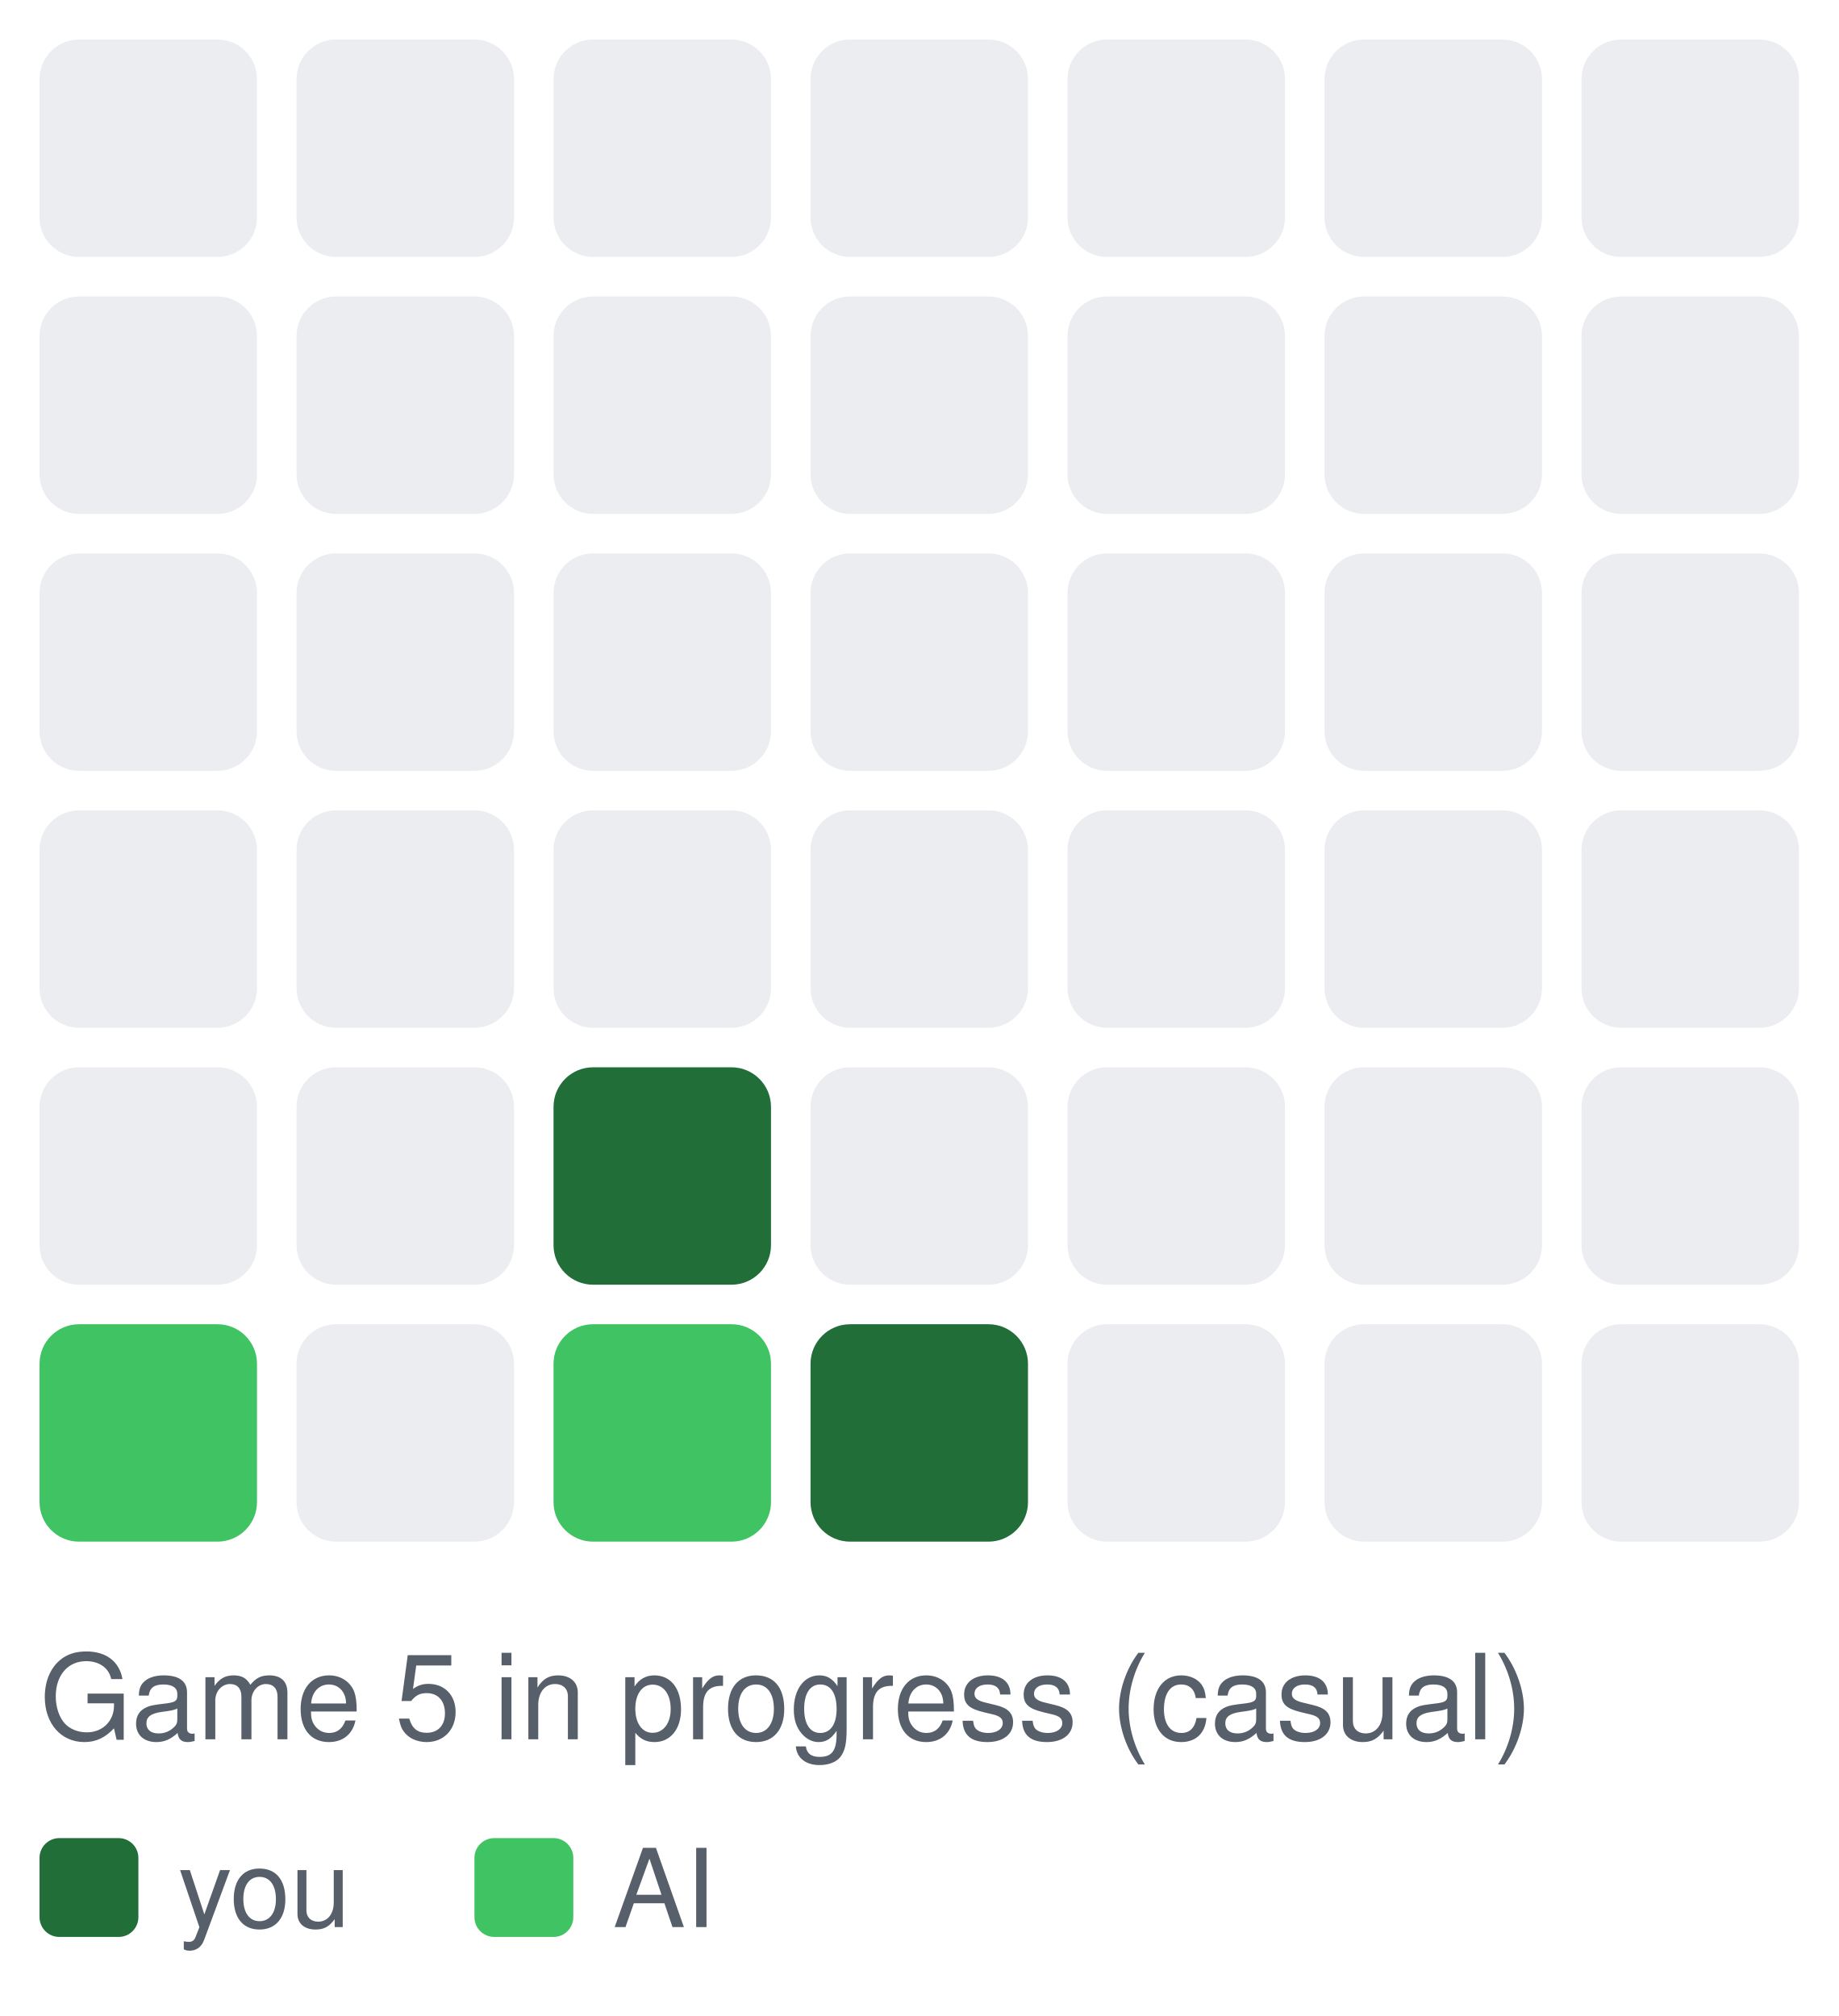
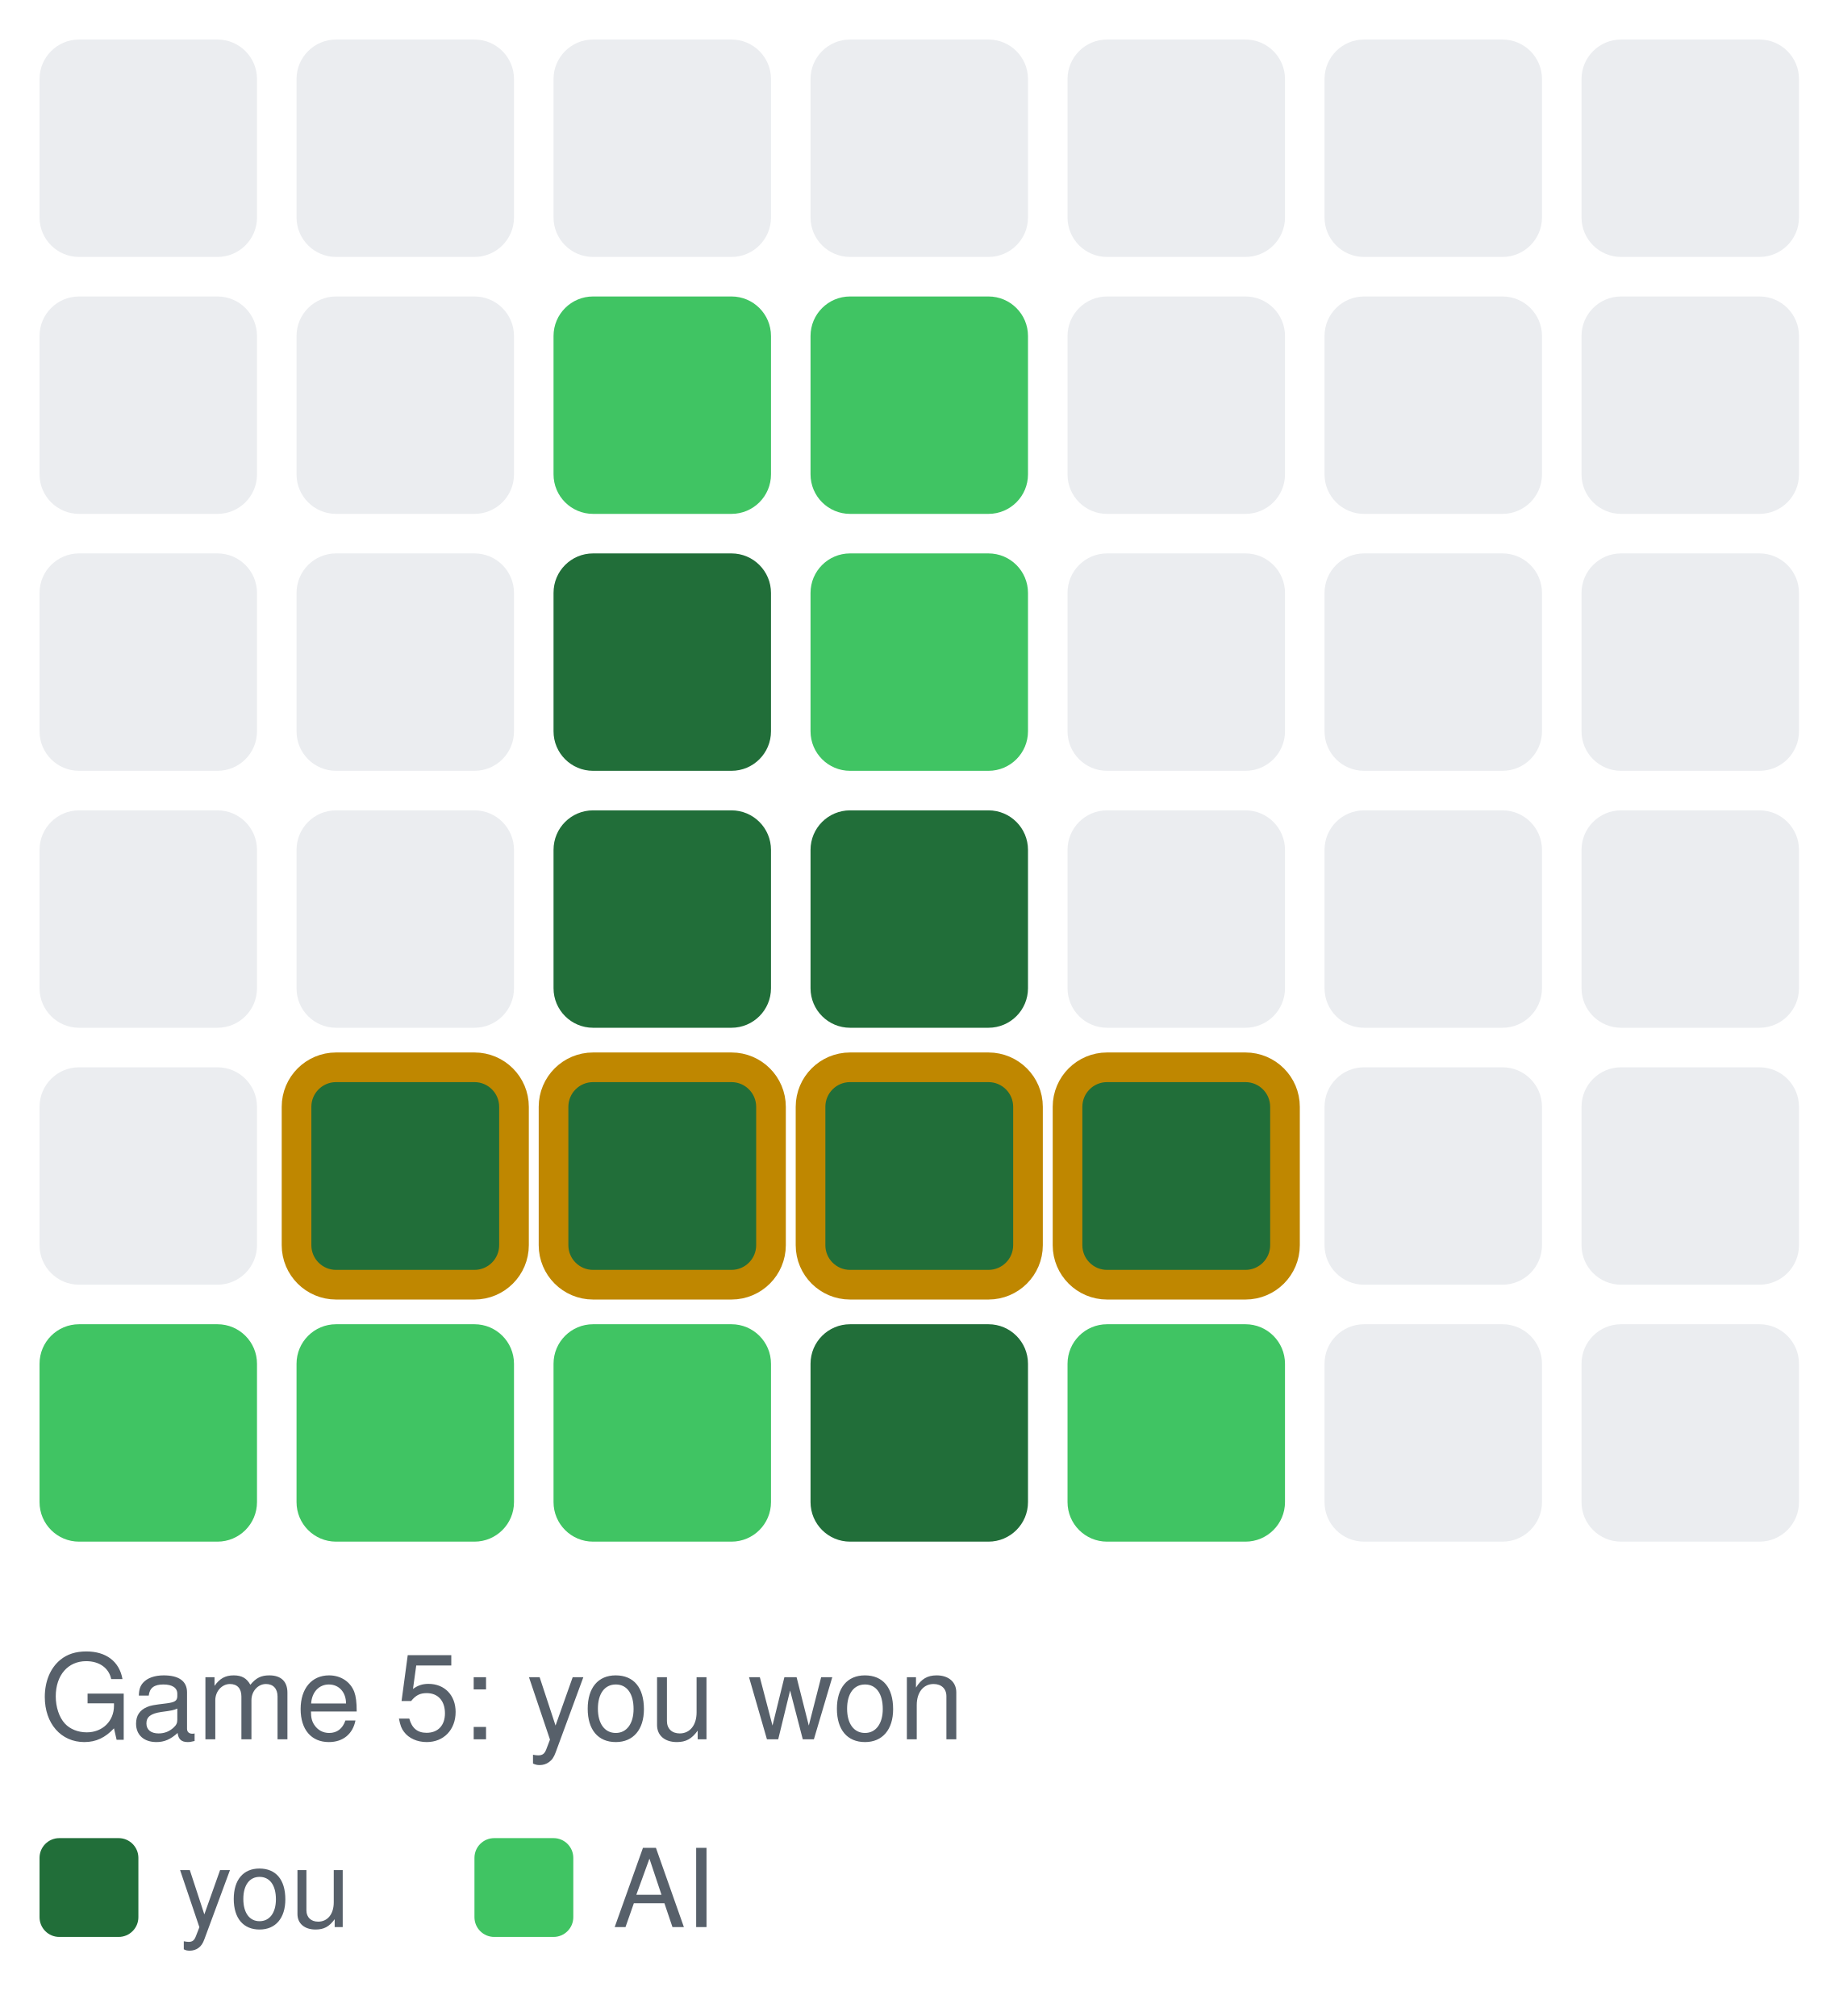
- <svg xmlns="http://www.w3.org/2000/svg" width="186" height="204" viewBox="0 0 186 204" role="img" aria-label="Commit Four: Game 5 in progress (casual)">
+ <svg xmlns="http://www.w3.org/2000/svg" width="186" height="204" viewBox="0 0 186 204" role="img" aria-label="Commit Four: Game 5: you won">
  <rect x="4" y="134" width="22" height="22" rx="4" fill="#40c463" />
  <rect x="4" y="108" width="22" height="22" rx="4" fill="#ebedf0" />
  <rect x="4" y="82" width="22" height="22" rx="4" fill="#ebedf0" />
  <rect x="4" y="56" width="22" height="22" rx="4" fill="#ebedf0" />
  <rect x="4" y="30" width="22" height="22" rx="4" fill="#ebedf0" />
  <rect x="4" y="4" width="22" height="22" rx="4" fill="#ebedf0" />
-   <rect x="30" y="134" width="22" height="22" rx="4" fill="#ebedf0" />
-   <rect x="30" y="108" width="22" height="22" rx="4" fill="#ebedf0" />
+   <rect x="30" y="134" width="22" height="22" rx="4" fill="#40c463" />
+   <rect x="30" y="108" width="22" height="22" rx="4" fill="#216e39" stroke="#bf8700" stroke-width="3" />
  <rect x="30" y="82" width="22" height="22" rx="4" fill="#ebedf0" />
  <rect x="30" y="56" width="22" height="22" rx="4" fill="#ebedf0" />
  <rect x="30" y="30" width="22" height="22" rx="4" fill="#ebedf0" />
  <rect x="30" y="4" width="22" height="22" rx="4" fill="#ebedf0" />
  <rect x="56" y="134" width="22" height="22" rx="4" fill="#40c463" />
-   <rect x="56" y="108" width="22" height="22" rx="4" fill="#216e39" />
-   <rect x="56" y="82" width="22" height="22" rx="4" fill="#ebedf0" />
-   <rect x="56" y="56" width="22" height="22" rx="4" fill="#ebedf0" />
-   <rect x="56" y="30" width="22" height="22" rx="4" fill="#ebedf0" />
+   <rect x="56" y="108" width="22" height="22" rx="4" fill="#216e39" stroke="#bf8700" stroke-width="3" />
+   <rect x="56" y="82" width="22" height="22" rx="4" fill="#216e39" />
+   <rect x="56" y="56" width="22" height="22" rx="4" fill="#216e39" />
+   <rect x="56" y="30" width="22" height="22" rx="4" fill="#40c463" />
  <rect x="56" y="4" width="22" height="22" rx="4" fill="#ebedf0" />
  <rect x="82" y="134" width="22" height="22" rx="4" fill="#216e39" />
-   <rect x="82" y="108" width="22" height="22" rx="4" fill="#ebedf0" />
-   <rect x="82" y="82" width="22" height="22" rx="4" fill="#ebedf0" />
-   <rect x="82" y="56" width="22" height="22" rx="4" fill="#ebedf0" />
-   <rect x="82" y="30" width="22" height="22" rx="4" fill="#ebedf0" />
+   <rect x="82" y="108" width="22" height="22" rx="4" fill="#216e39" stroke="#bf8700" stroke-width="3" />
+   <rect x="82" y="82" width="22" height="22" rx="4" fill="#216e39" />
+   <rect x="82" y="56" width="22" height="22" rx="4" fill="#40c463" />
+   <rect x="82" y="30" width="22" height="22" rx="4" fill="#40c463" />
  <rect x="82" y="4" width="22" height="22" rx="4" fill="#ebedf0" />
-   <rect x="108" y="134" width="22" height="22" rx="4" fill="#ebedf0" />
-   <rect x="108" y="108" width="22" height="22" rx="4" fill="#ebedf0" />
+   <rect x="108" y="134" width="22" height="22" rx="4" fill="#40c463" />
+   <rect x="108" y="108" width="22" height="22" rx="4" fill="#216e39" stroke="#bf8700" stroke-width="3" />
  <rect x="108" y="82" width="22" height="22" rx="4" fill="#ebedf0" />
  <rect x="108" y="56" width="22" height="22" rx="4" fill="#ebedf0" />
  <rect x="108" y="30" width="22" height="22" rx="4" fill="#ebedf0" />
  <rect x="108" y="4" width="22" height="22" rx="4" fill="#ebedf0" />
  <rect x="134" y="134" width="22" height="22" rx="4" fill="#ebedf0" />
  <rect x="134" y="108" width="22" height="22" rx="4" fill="#ebedf0" />
  <rect x="134" y="82" width="22" height="22" rx="4" fill="#ebedf0" />
  <rect x="134" y="56" width="22" height="22" rx="4" fill="#ebedf0" />
  <rect x="134" y="30" width="22" height="22" rx="4" fill="#ebedf0" />
  <rect x="134" y="4" width="22" height="22" rx="4" fill="#ebedf0" />
  <rect x="160" y="134" width="22" height="22" rx="4" fill="#ebedf0" />
  <rect x="160" y="108" width="22" height="22" rx="4" fill="#ebedf0" />
  <rect x="160" y="82" width="22" height="22" rx="4" fill="#ebedf0" />
  <rect x="160" y="56" width="22" height="22" rx="4" fill="#ebedf0" />
  <rect x="160" y="30" width="22" height="22" rx="4" fill="#ebedf0" />
  <rect x="160" y="4" width="22" height="22" rx="4" fill="#ebedf0" />
-   <text x="4" y="176" font-family="-apple-system,Segoe UI,Helvetica,Arial,sans-serif" font-size="12" fill="#57606a">Game 5 in progress (casual)</text>
+   <text x="4" y="176" font-family="-apple-system,Segoe UI,Helvetica,Arial,sans-serif" font-size="12" fill="#57606a">Game 5: you won</text>
  <rect x="4" y="186" width="10" height="10" rx="2" fill="#216e39" />
  <text x="18" y="195" font-family="-apple-system,Segoe UI,Helvetica,Arial,sans-serif" font-size="11" fill="#57606a">you</text>
  <rect x="48" y="186" width="10" height="10" rx="2" fill="#40c463" />
  <text x="62" y="195" font-family="-apple-system,Segoe UI,Helvetica,Arial,sans-serif" font-size="11" fill="#57606a">AI</text>
</svg>
